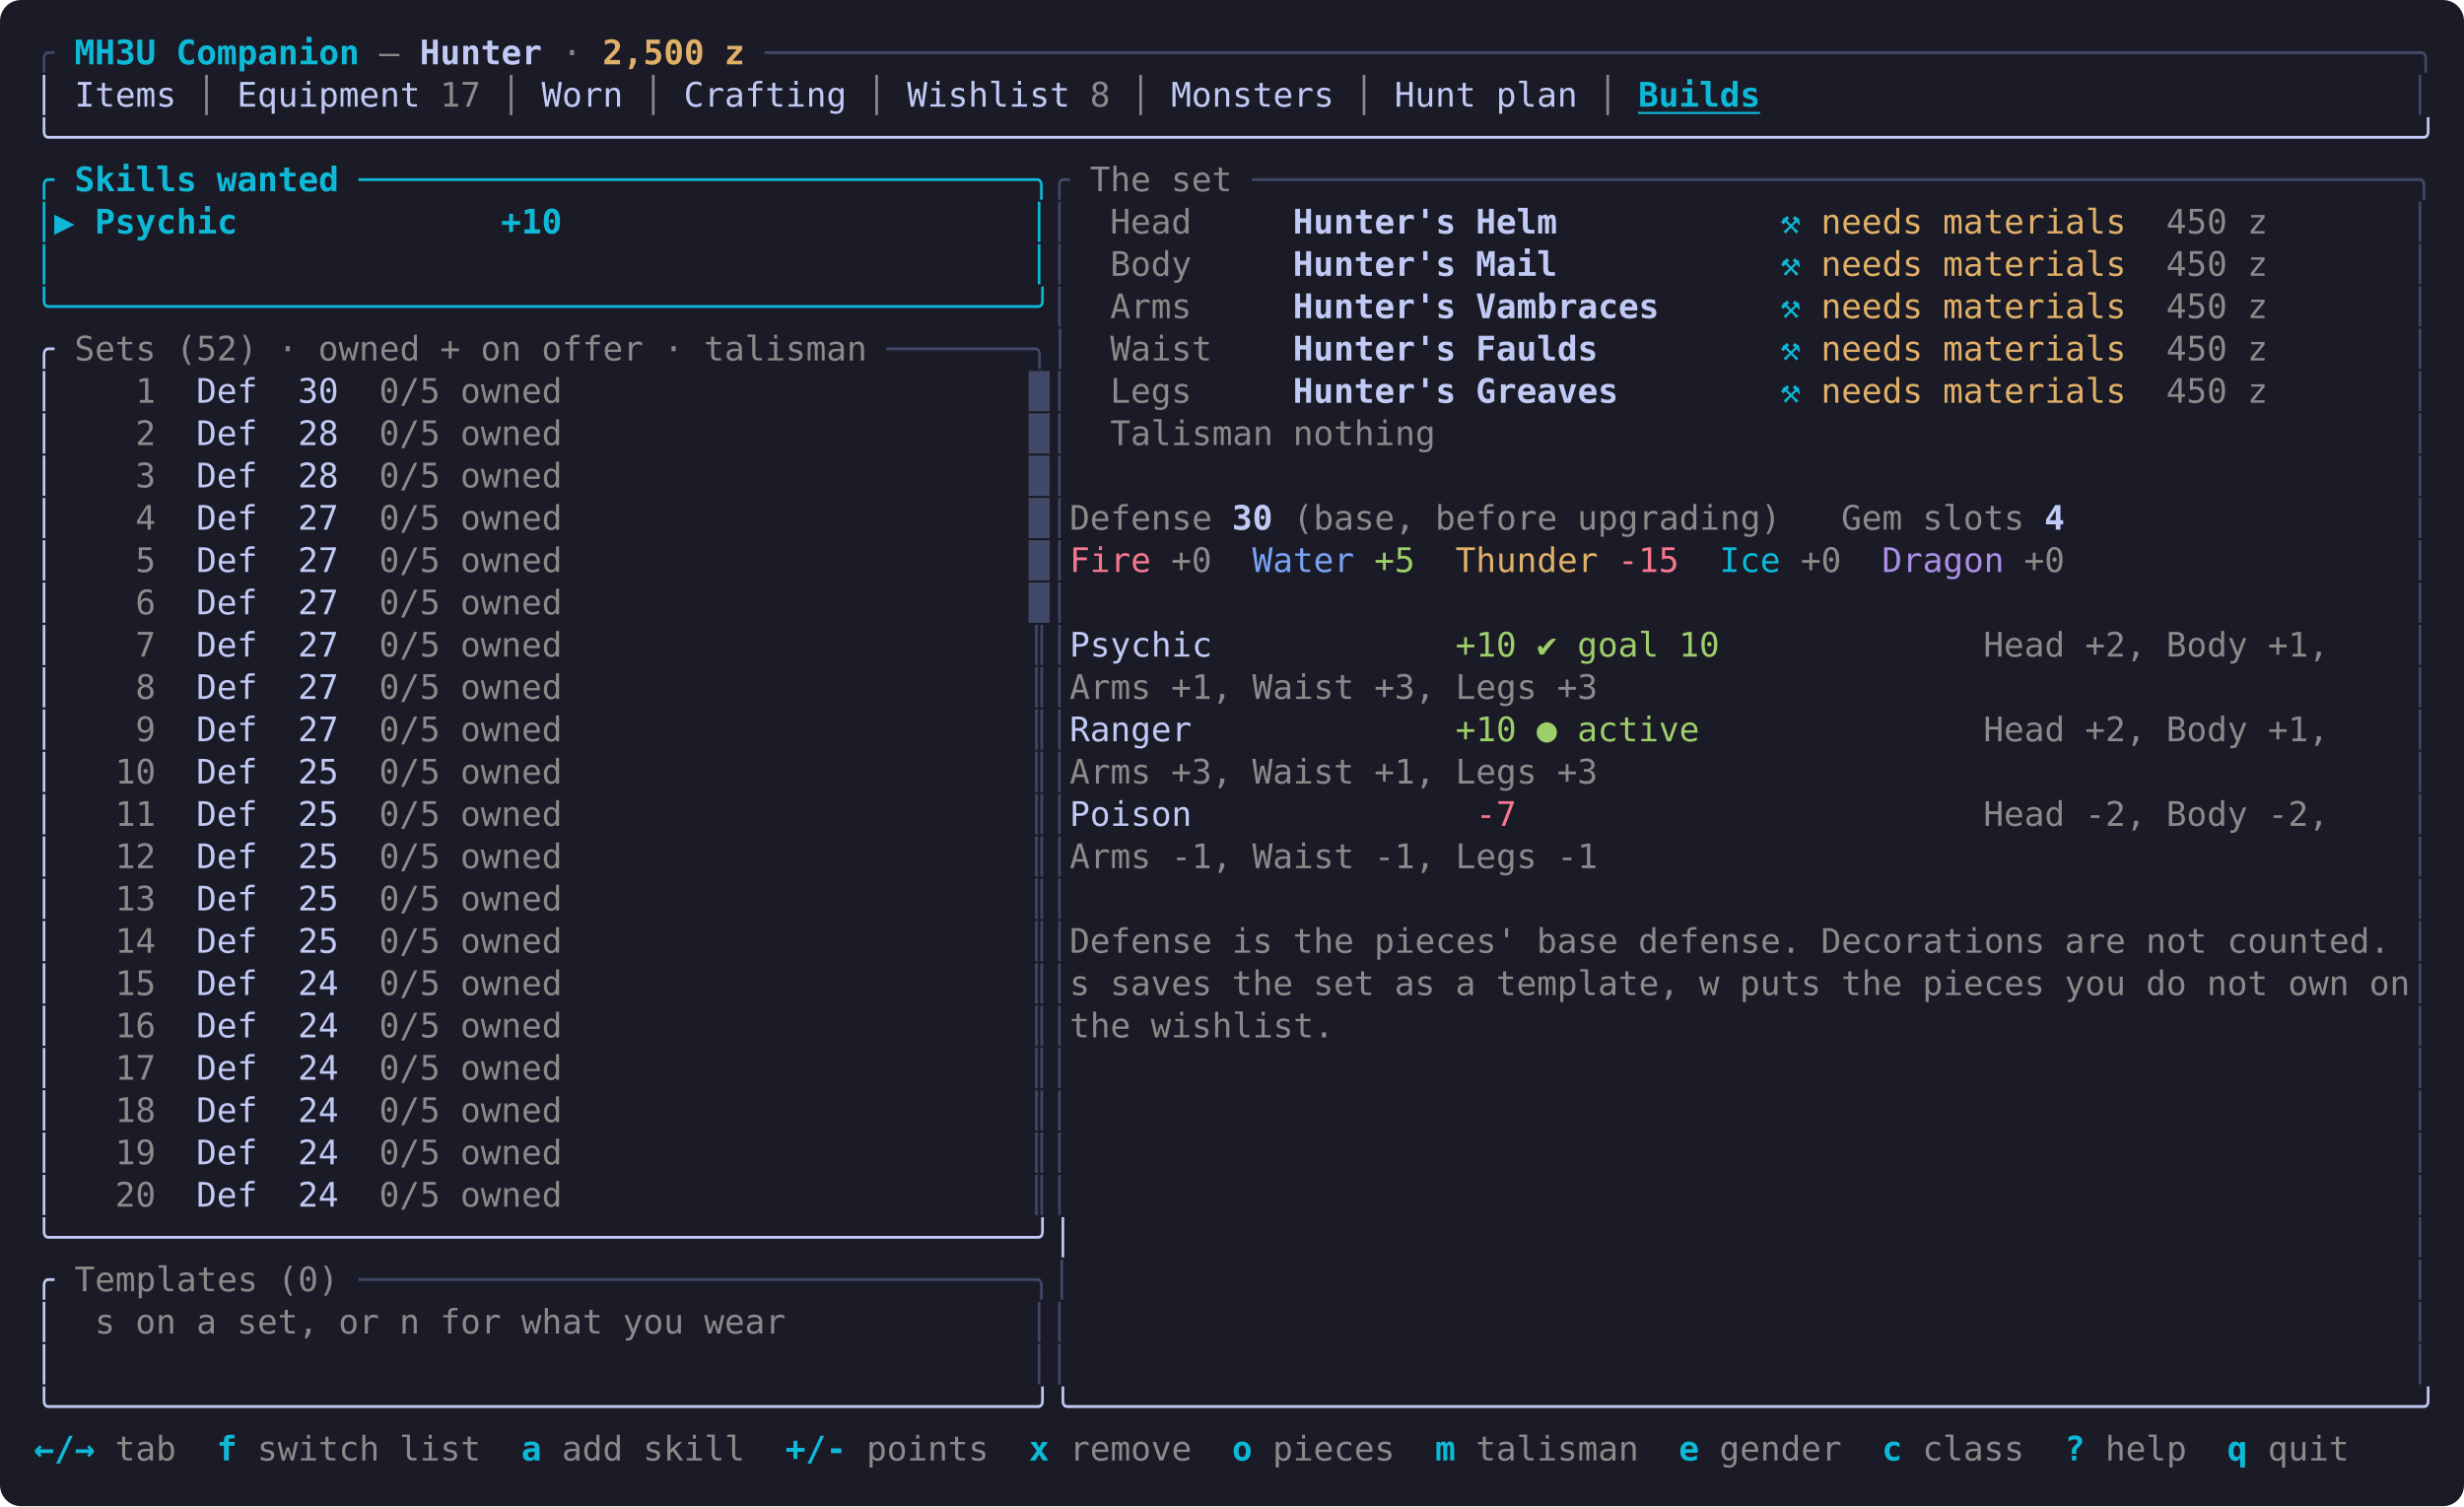
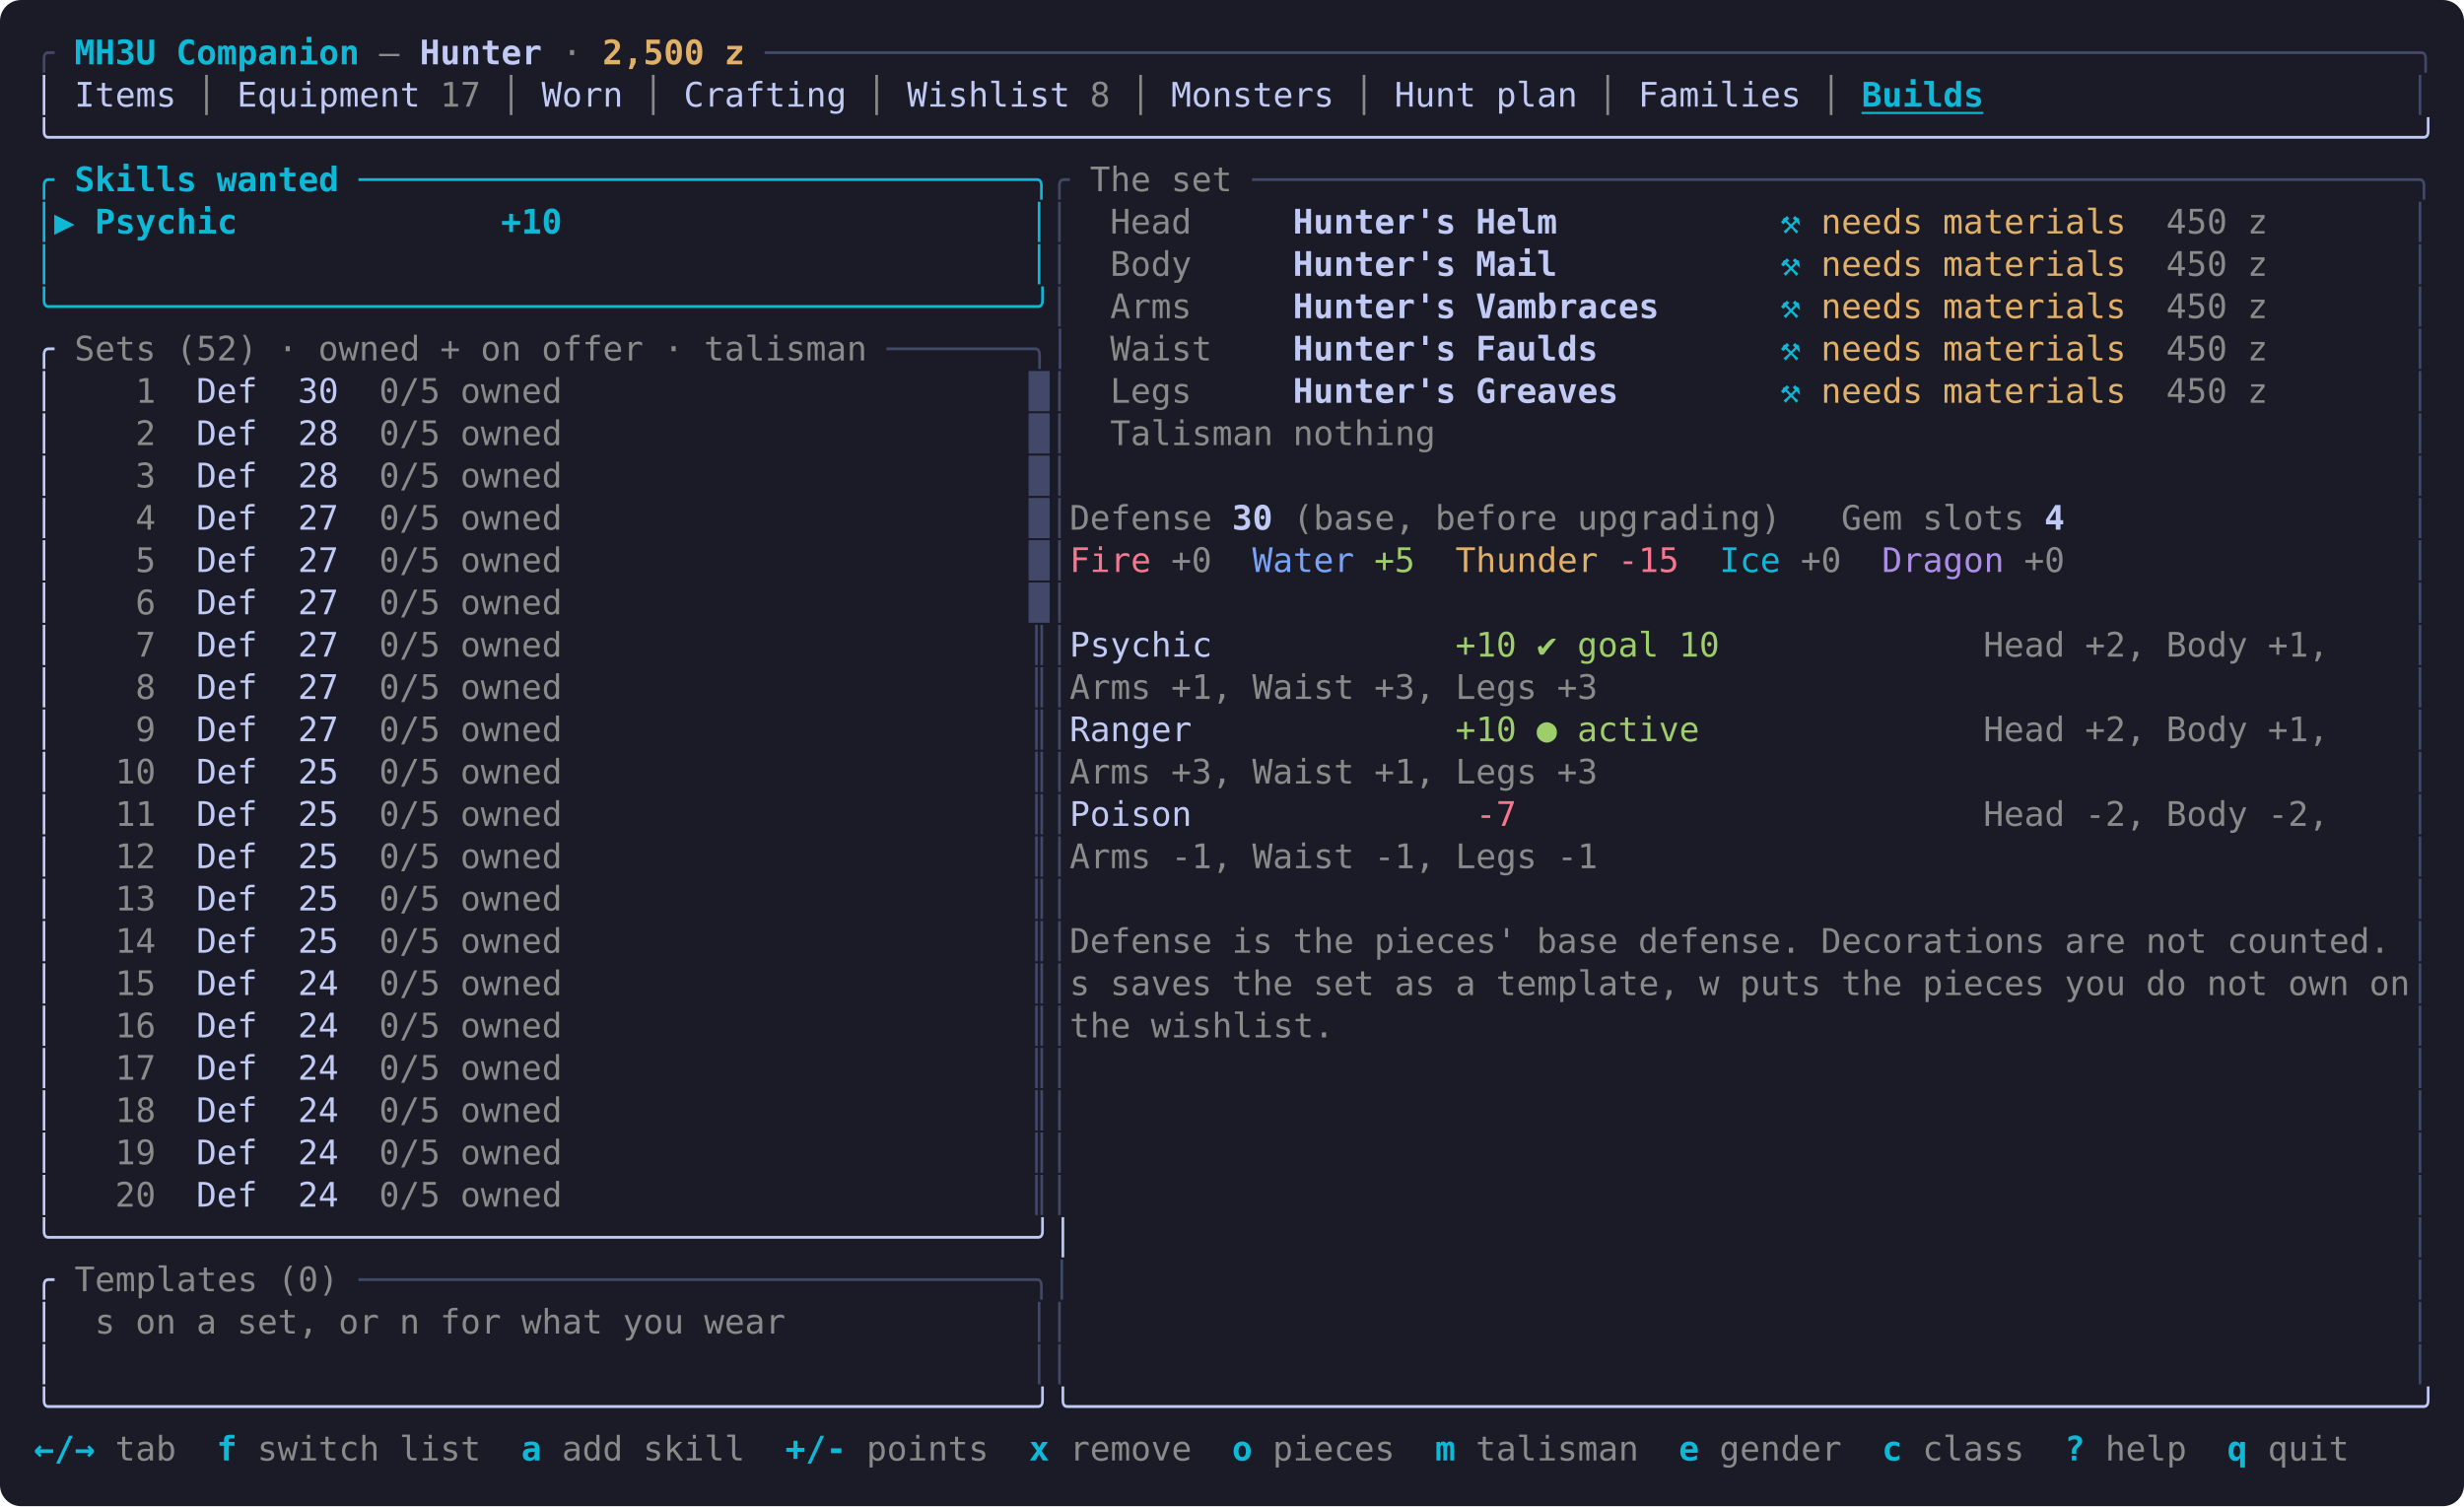
<svg xmlns="http://www.w3.org/2000/svg" width="1164.8" height="712" viewBox="0 0 1164.8 712" role="img">
  <rect width="100%" height="100%" rx="10" fill="#1a1b26" />
  <g font-family="'JetBrains Mono','JetBrainsMono Nerd Font','DejaVu Sans Mono',Menlo,Consolas,monospace" font-size="16">
    <text x="16.0" y="30.4" textLength="9.6" lengthAdjust="spacing" fill="#414868">╭</text>
    <text x="35.2" y="30.4" textLength="38.4" lengthAdjust="spacing" fill="#0db9d7" font-weight="bold">MH3U</text>
    <text x="83.2" y="30.4" textLength="86.4" lengthAdjust="spacing" fill="#0db9d7" font-weight="bold">Companion</text>
    <text x="179.2" y="30.4" textLength="9.6" lengthAdjust="spacing" fill="#8a8a8a">—</text>
    <text x="198.4" y="30.4" textLength="57.6" lengthAdjust="spacing" fill="#c0caf5" font-weight="bold">Hunter</text>
    <text x="265.6" y="30.4" textLength="9.6" lengthAdjust="spacing" fill="#8a8a8a">·</text>
    <text x="284.8" y="30.4" textLength="48.0" lengthAdjust="spacing" fill="#e0af68" font-weight="bold">2,500</text>
    <text x="342.4" y="30.4" textLength="9.6" lengthAdjust="spacing" fill="#e0af68" font-weight="bold">z</text>
    <text x="361.6" y="30.4" textLength="787.2" lengthAdjust="spacing" fill="#414868">─────────────────────────────────────────────────────────────────────────────────╮</text>
    <text x="16.0" y="50.4" textLength="9.6" lengthAdjust="spacing" fill="#c0caf5">│</text>
    <text x="35.2" y="50.4" textLength="48.0" lengthAdjust="spacing" fill="#c0caf5">Items</text>
    <text x="92.8" y="50.4" textLength="9.6" lengthAdjust="spacing" fill="#8a8a8a">│</text>
    <text x="112.0" y="50.4" textLength="86.4" lengthAdjust="spacing" fill="#c0caf5">Equipment</text>
    <text x="208.0" y="50.4" textLength="19.2" lengthAdjust="spacing" fill="#8a8a8a">17</text>
    <text x="236.8" y="50.4" textLength="9.6" lengthAdjust="spacing" fill="#8a8a8a">│</text>
    <text x="256.0" y="50.4" textLength="38.4" lengthAdjust="spacing" fill="#c0caf5">Worn</text>
    <text x="304.0" y="50.4" textLength="9.6" lengthAdjust="spacing" fill="#8a8a8a">│</text>
    <text x="323.2" y="50.4" textLength="76.8" lengthAdjust="spacing" fill="#c0caf5">Crafting</text>
    <text x="409.6" y="50.4" textLength="9.6" lengthAdjust="spacing" fill="#8a8a8a">│</text>
    <text x="428.8" y="50.4" textLength="76.8" lengthAdjust="spacing" fill="#c0caf5">Wishlist</text>
    <text x="515.2" y="50.4" textLength="9.6" lengthAdjust="spacing" fill="#8a8a8a">8</text>
    <text x="534.4" y="50.4" textLength="9.6" lengthAdjust="spacing" fill="#8a8a8a">│</text>
    <text x="553.6" y="50.4" textLength="76.8" lengthAdjust="spacing" fill="#c0caf5">Monsters</text>
    <text x="640.0" y="50.4" textLength="9.6" lengthAdjust="spacing" fill="#8a8a8a">│</text>
    <text x="659.2" y="50.4" textLength="38.4" lengthAdjust="spacing" fill="#c0caf5">Hunt</text>
    <text x="707.2" y="50.4" textLength="38.4" lengthAdjust="spacing" fill="#c0caf5">plan</text>
    <text x="755.2" y="50.4" textLength="9.6" lengthAdjust="spacing" fill="#8a8a8a">│</text>
-     <text x="774.4" y="50.4" textLength="57.6" lengthAdjust="spacing" fill="#0db9d7" font-weight="bold">Builds</text>
-     <line x1="774.4" y1="53.4" x2="832.0" y2="53.4" stroke="#0db9d7" stroke-width="1" />
+     <text x="774.4" y="50.4" textLength="76.8" lengthAdjust="spacing" fill="#c0caf5">Families</text>
+     <text x="860.8" y="50.4" textLength="9.6" lengthAdjust="spacing" fill="#8a8a8a">│</text>
+     <text x="880.0" y="50.4" textLength="57.6" lengthAdjust="spacing" fill="#0db9d7" font-weight="bold">Builds</text>
+     <line x1="880.0" y1="53.4" x2="937.6" y2="53.4" stroke="#0db9d7" stroke-width="1" />
    <text x="1139.2" y="50.4" textLength="9.6" lengthAdjust="spacing" fill="#414868">│</text>
    <text x="16.0" y="70.4" textLength="1132.8" lengthAdjust="spacing" fill="#c0caf5">╰────────────────────────────────────────────────────────────────────────────────────────────────────────────────────╯</text>
    <text x="16.0" y="90.4" textLength="9.6" lengthAdjust="spacing" fill="#0db9d7">╭</text>
    <text x="35.2" y="90.4" textLength="57.6" lengthAdjust="spacing" fill="#0db9d7" font-weight="bold">Skills</text>
    <text x="102.4" y="90.4" textLength="57.6" lengthAdjust="spacing" fill="#0db9d7" font-weight="bold">wanted</text>
    <text x="169.6" y="90.4" textLength="326.4" lengthAdjust="spacing" fill="#0db9d7">─────────────────────────────────╮</text>
    <text x="496.0" y="90.4" textLength="9.6" lengthAdjust="spacing" fill="#414868">╭</text>
    <text x="515.2" y="90.4" textLength="28.8" lengthAdjust="spacing" fill="#8a8a8a">The</text>
    <text x="553.6" y="90.4" textLength="28.8" lengthAdjust="spacing" fill="#8a8a8a">set</text>
    <text x="592.0" y="90.4" textLength="556.8" lengthAdjust="spacing" fill="#414868">─────────────────────────────────────────────────────────╮</text>
    <text x="16.0" y="110.4" textLength="9.6" lengthAdjust="spacing" fill="#0db9d7">│</text>
    <text x="25.6" y="110.4" textLength="9.6" lengthAdjust="spacing" fill="#0db9d7" font-weight="bold">▶︎</text>
    <text x="44.8" y="110.4" textLength="67.2" lengthAdjust="spacing" fill="#0db9d7" font-weight="bold">Psychic</text>
    <text x="236.8" y="110.4" textLength="28.8" lengthAdjust="spacing" fill="#0db9d7" font-weight="bold">+10</text>
    <text x="486.4" y="110.4" textLength="9.6" lengthAdjust="spacing" fill="#0db9d7">│</text>
    <text x="496.0" y="110.4" textLength="9.6" lengthAdjust="spacing" fill="#414868">│</text>
    <text x="524.8" y="110.4" textLength="38.4" lengthAdjust="spacing" fill="#8a8a8a">Head</text>
    <text x="611.2" y="110.4" textLength="76.8" lengthAdjust="spacing" fill="#c0caf5" font-weight="bold">Hunter's</text>
    <text x="697.6" y="110.4" textLength="38.4" lengthAdjust="spacing" fill="#c0caf5" font-weight="bold">Helm</text>
    <text x="841.6" y="110.4" textLength="9.6" lengthAdjust="spacing" fill="#0db9d7">⚒︎</text>
    <text x="860.8" y="110.4" textLength="48.0" lengthAdjust="spacing" fill="#e0af68">needs</text>
    <text x="918.4" y="110.4" textLength="86.4" lengthAdjust="spacing" fill="#e0af68">materials</text>
    <text x="1024.0" y="110.4" textLength="28.8" lengthAdjust="spacing" fill="#8a8a8a">450</text>
    <text x="1062.4" y="110.4" textLength="9.6" lengthAdjust="spacing" fill="#8a8a8a">z</text>
    <text x="1139.2" y="110.4" textLength="9.6" lengthAdjust="spacing" fill="#414868">│</text>
    <text x="16.0" y="130.4" textLength="9.6" lengthAdjust="spacing" fill="#0db9d7">│</text>
    <text x="486.4" y="130.4" textLength="9.6" lengthAdjust="spacing" fill="#0db9d7">│</text>
    <text x="496.0" y="130.4" textLength="9.6" lengthAdjust="spacing" fill="#414868">│</text>
    <text x="524.8" y="130.4" textLength="38.4" lengthAdjust="spacing" fill="#8a8a8a">Body</text>
    <text x="611.2" y="130.4" textLength="76.8" lengthAdjust="spacing" fill="#c0caf5" font-weight="bold">Hunter's</text>
    <text x="697.6" y="130.4" textLength="38.4" lengthAdjust="spacing" fill="#c0caf5" font-weight="bold">Mail</text>
    <text x="841.6" y="130.4" textLength="9.6" lengthAdjust="spacing" fill="#0db9d7">⚒︎</text>
    <text x="860.8" y="130.4" textLength="48.0" lengthAdjust="spacing" fill="#e0af68">needs</text>
    <text x="918.4" y="130.4" textLength="86.4" lengthAdjust="spacing" fill="#e0af68">materials</text>
    <text x="1024.0" y="130.4" textLength="28.8" lengthAdjust="spacing" fill="#8a8a8a">450</text>
    <text x="1062.4" y="130.4" textLength="9.6" lengthAdjust="spacing" fill="#8a8a8a">z</text>
    <text x="1139.2" y="130.4" textLength="9.6" lengthAdjust="spacing" fill="#414868">│</text>
    <text x="16.0" y="150.4" textLength="480.0" lengthAdjust="spacing" fill="#0db9d7">╰────────────────────────────────────────────────╯</text>
    <text x="496.0" y="150.4" textLength="9.6" lengthAdjust="spacing" fill="#414868">│</text>
    <text x="524.8" y="150.4" textLength="38.4" lengthAdjust="spacing" fill="#8a8a8a">Arms</text>
    <text x="611.2" y="150.4" textLength="76.8" lengthAdjust="spacing" fill="#c0caf5" font-weight="bold">Hunter's</text>
    <text x="697.6" y="150.4" textLength="86.4" lengthAdjust="spacing" fill="#c0caf5" font-weight="bold">Vambraces</text>
    <text x="841.6" y="150.4" textLength="9.6" lengthAdjust="spacing" fill="#0db9d7">⚒︎</text>
    <text x="860.8" y="150.4" textLength="48.0" lengthAdjust="spacing" fill="#e0af68">needs</text>
    <text x="918.4" y="150.4" textLength="86.4" lengthAdjust="spacing" fill="#e0af68">materials</text>
    <text x="1024.0" y="150.4" textLength="28.8" lengthAdjust="spacing" fill="#8a8a8a">450</text>
    <text x="1062.4" y="150.4" textLength="9.6" lengthAdjust="spacing" fill="#8a8a8a">z</text>
    <text x="1139.2" y="150.4" textLength="9.6" lengthAdjust="spacing" fill="#414868">│</text>
    <text x="16.0" y="170.4" textLength="9.6" lengthAdjust="spacing" fill="#c0caf5">╭</text>
    <text x="35.2" y="170.4" textLength="38.4" lengthAdjust="spacing" fill="#8a8a8a">Sets</text>
    <text x="83.2" y="170.4" textLength="38.4" lengthAdjust="spacing" fill="#8a8a8a">(52)</text>
    <text x="131.2" y="170.4" textLength="9.6" lengthAdjust="spacing" fill="#8a8a8a">·</text>
    <text x="150.4" y="170.4" textLength="48.0" lengthAdjust="spacing" fill="#8a8a8a">owned</text>
    <text x="208.0" y="170.4" textLength="9.6" lengthAdjust="spacing" fill="#8a8a8a">+</text>
    <text x="227.2" y="170.4" textLength="19.2" lengthAdjust="spacing" fill="#8a8a8a">on</text>
    <text x="256.0" y="170.4" textLength="48.0" lengthAdjust="spacing" fill="#8a8a8a">offer</text>
    <text x="313.6" y="170.4" textLength="9.6" lengthAdjust="spacing" fill="#8a8a8a">·</text>
    <text x="332.8" y="170.4" textLength="76.8" lengthAdjust="spacing" fill="#8a8a8a">talisman</text>
    <text x="419.2" y="170.4" textLength="86.4" lengthAdjust="spacing" fill="#414868">───────╮│</text>
    <text x="524.8" y="170.4" textLength="48.0" lengthAdjust="spacing" fill="#8a8a8a">Waist</text>
    <text x="611.2" y="170.4" textLength="76.8" lengthAdjust="spacing" fill="#c0caf5" font-weight="bold">Hunter's</text>
    <text x="697.6" y="170.4" textLength="57.6" lengthAdjust="spacing" fill="#c0caf5" font-weight="bold">Faulds</text>
    <text x="841.6" y="170.4" textLength="9.6" lengthAdjust="spacing" fill="#0db9d7">⚒︎</text>
    <text x="860.8" y="170.4" textLength="48.0" lengthAdjust="spacing" fill="#e0af68">needs</text>
    <text x="918.4" y="170.4" textLength="86.4" lengthAdjust="spacing" fill="#e0af68">materials</text>
    <text x="1024.0" y="170.4" textLength="28.8" lengthAdjust="spacing" fill="#8a8a8a">450</text>
    <text x="1062.4" y="170.4" textLength="9.6" lengthAdjust="spacing" fill="#8a8a8a">z</text>
    <text x="1139.2" y="170.4" textLength="9.6" lengthAdjust="spacing" fill="#414868">│</text>
    <text x="16.0" y="190.4" textLength="9.6" lengthAdjust="spacing" fill="#c0caf5">│</text>
    <text x="64.0" y="190.4" textLength="9.6" lengthAdjust="spacing" fill="#8a8a8a">1</text>
    <text x="92.8" y="190.4" textLength="28.8" lengthAdjust="spacing" fill="#c0caf5">Def</text>
    <text x="140.8" y="190.4" textLength="19.2" lengthAdjust="spacing" fill="#c0caf5">30</text>
    <text x="179.2" y="190.4" textLength="28.8" lengthAdjust="spacing" fill="#8a8a8a">0/5</text>
    <text x="217.6" y="190.4" textLength="48.0" lengthAdjust="spacing" fill="#8a8a8a">owned</text>
    <text x="486.4" y="190.4" textLength="19.2" lengthAdjust="spacing" fill="#414868">█│</text>
    <text x="524.8" y="190.4" textLength="38.4" lengthAdjust="spacing" fill="#8a8a8a">Legs</text>
    <text x="611.2" y="190.4" textLength="76.8" lengthAdjust="spacing" fill="#c0caf5" font-weight="bold">Hunter's</text>
    <text x="697.6" y="190.4" textLength="67.2" lengthAdjust="spacing" fill="#c0caf5" font-weight="bold">Greaves</text>
    <text x="841.6" y="190.4" textLength="9.6" lengthAdjust="spacing" fill="#0db9d7">⚒︎</text>
    <text x="860.8" y="190.4" textLength="48.0" lengthAdjust="spacing" fill="#e0af68">needs</text>
    <text x="918.4" y="190.4" textLength="86.4" lengthAdjust="spacing" fill="#e0af68">materials</text>
    <text x="1024.0" y="190.4" textLength="28.8" lengthAdjust="spacing" fill="#8a8a8a">450</text>
    <text x="1062.4" y="190.4" textLength="9.6" lengthAdjust="spacing" fill="#8a8a8a">z</text>
    <text x="1139.2" y="190.4" textLength="9.6" lengthAdjust="spacing" fill="#414868">│</text>
    <text x="16.0" y="210.4" textLength="9.6" lengthAdjust="spacing" fill="#c0caf5">│</text>
    <text x="64.0" y="210.4" textLength="9.6" lengthAdjust="spacing" fill="#8a8a8a">2</text>
    <text x="92.8" y="210.4" textLength="28.8" lengthAdjust="spacing" fill="#c0caf5">Def</text>
    <text x="140.8" y="210.4" textLength="19.2" lengthAdjust="spacing" fill="#c0caf5">28</text>
    <text x="179.2" y="210.4" textLength="28.8" lengthAdjust="spacing" fill="#8a8a8a">0/5</text>
    <text x="217.6" y="210.4" textLength="48.0" lengthAdjust="spacing" fill="#8a8a8a">owned</text>
    <text x="486.4" y="210.4" textLength="19.2" lengthAdjust="spacing" fill="#414868">█│</text>
    <text x="524.8" y="210.4" textLength="76.8" lengthAdjust="spacing" fill="#8a8a8a">Talisman</text>
    <text x="611.2" y="210.4" textLength="67.2" lengthAdjust="spacing" fill="#8a8a8a">nothing</text>
    <text x="1139.2" y="210.4" textLength="9.6" lengthAdjust="spacing" fill="#414868">│</text>
    <text x="16.0" y="230.4" textLength="9.6" lengthAdjust="spacing" fill="#c0caf5">│</text>
    <text x="64.0" y="230.4" textLength="9.6" lengthAdjust="spacing" fill="#8a8a8a">3</text>
    <text x="92.8" y="230.4" textLength="28.8" lengthAdjust="spacing" fill="#c0caf5">Def</text>
    <text x="140.8" y="230.4" textLength="19.2" lengthAdjust="spacing" fill="#c0caf5">28</text>
    <text x="179.2" y="230.4" textLength="28.8" lengthAdjust="spacing" fill="#8a8a8a">0/5</text>
    <text x="217.6" y="230.4" textLength="48.0" lengthAdjust="spacing" fill="#8a8a8a">owned</text>
    <text x="486.4" y="230.4" textLength="19.2" lengthAdjust="spacing" fill="#414868">█│</text>
    <text x="1139.2" y="230.4" textLength="9.6" lengthAdjust="spacing" fill="#414868">│</text>
    <text x="16.0" y="250.4" textLength="9.6" lengthAdjust="spacing" fill="#c0caf5">│</text>
    <text x="64.0" y="250.4" textLength="9.6" lengthAdjust="spacing" fill="#8a8a8a">4</text>
    <text x="92.8" y="250.4" textLength="28.8" lengthAdjust="spacing" fill="#c0caf5">Def</text>
    <text x="140.8" y="250.4" textLength="19.2" lengthAdjust="spacing" fill="#c0caf5">27</text>
    <text x="179.2" y="250.4" textLength="28.8" lengthAdjust="spacing" fill="#8a8a8a">0/5</text>
    <text x="217.6" y="250.4" textLength="48.0" lengthAdjust="spacing" fill="#8a8a8a">owned</text>
    <text x="486.4" y="250.4" textLength="19.2" lengthAdjust="spacing" fill="#414868">█│</text>
    <text x="505.6" y="250.4" textLength="67.2" lengthAdjust="spacing" fill="#8a8a8a">Defense</text>
    <text x="582.4" y="250.4" textLength="19.2" lengthAdjust="spacing" fill="#c0caf5" font-weight="bold">30</text>
    <text x="611.2" y="250.4" textLength="57.6" lengthAdjust="spacing" fill="#8a8a8a">(base,</text>
    <text x="678.4" y="250.4" textLength="57.6" lengthAdjust="spacing" fill="#8a8a8a">before</text>
    <text x="745.6" y="250.4" textLength="96.0" lengthAdjust="spacing" fill="#8a8a8a">upgrading)</text>
    <text x="870.4" y="250.4" textLength="28.8" lengthAdjust="spacing" fill="#8a8a8a">Gem</text>
    <text x="908.8" y="250.4" textLength="48.0" lengthAdjust="spacing" fill="#8a8a8a">slots</text>
    <text x="966.4" y="250.4" textLength="9.6" lengthAdjust="spacing" fill="#c0caf5" font-weight="bold">4</text>
    <text x="1139.2" y="250.4" textLength="9.6" lengthAdjust="spacing" fill="#414868">│</text>
    <text x="16.0" y="270.4" textLength="9.6" lengthAdjust="spacing" fill="#c0caf5">│</text>
    <text x="64.0" y="270.4" textLength="9.6" lengthAdjust="spacing" fill="#8a8a8a">5</text>
    <text x="92.8" y="270.4" textLength="28.8" lengthAdjust="spacing" fill="#c0caf5">Def</text>
    <text x="140.8" y="270.4" textLength="19.2" lengthAdjust="spacing" fill="#c0caf5">27</text>
    <text x="179.2" y="270.4" textLength="28.8" lengthAdjust="spacing" fill="#8a8a8a">0/5</text>
    <text x="217.6" y="270.4" textLength="48.0" lengthAdjust="spacing" fill="#8a8a8a">owned</text>
    <text x="486.4" y="270.4" textLength="19.2" lengthAdjust="spacing" fill="#414868">█│</text>
    <text x="505.6" y="270.4" textLength="38.4" lengthAdjust="spacing" fill="#f7768e">Fire</text>
    <text x="553.6" y="270.4" textLength="19.2" lengthAdjust="spacing" fill="#8a8a8a">+0</text>
    <text x="592.0" y="270.4" textLength="48.0" lengthAdjust="spacing" fill="#7aa2f7">Water</text>
    <text x="649.6" y="270.4" textLength="19.2" lengthAdjust="spacing" fill="#9ece6a">+5</text>
    <text x="688.0" y="270.4" textLength="67.2" lengthAdjust="spacing" fill="#e0af68">Thunder</text>
    <text x="764.8" y="270.4" textLength="28.8" lengthAdjust="spacing" fill="#f7768e">-15</text>
    <text x="812.8" y="270.4" textLength="28.8" lengthAdjust="spacing" fill="#0db9d7">Ice</text>
    <text x="851.2" y="270.4" textLength="19.2" lengthAdjust="spacing" fill="#8a8a8a">+0</text>
    <text x="889.6" y="270.4" textLength="57.6" lengthAdjust="spacing" fill="#ad8ee6">Dragon</text>
    <text x="956.8" y="270.4" textLength="19.2" lengthAdjust="spacing" fill="#8a8a8a">+0</text>
    <text x="1139.2" y="270.4" textLength="9.6" lengthAdjust="spacing" fill="#414868">│</text>
    <text x="16.0" y="290.4" textLength="9.6" lengthAdjust="spacing" fill="#c0caf5">│</text>
    <text x="64.0" y="290.4" textLength="9.6" lengthAdjust="spacing" fill="#8a8a8a">6</text>
    <text x="92.8" y="290.4" textLength="28.8" lengthAdjust="spacing" fill="#c0caf5">Def</text>
    <text x="140.8" y="290.4" textLength="19.2" lengthAdjust="spacing" fill="#c0caf5">27</text>
    <text x="179.2" y="290.4" textLength="28.8" lengthAdjust="spacing" fill="#8a8a8a">0/5</text>
    <text x="217.6" y="290.4" textLength="48.0" lengthAdjust="spacing" fill="#8a8a8a">owned</text>
    <text x="486.4" y="290.4" textLength="19.2" lengthAdjust="spacing" fill="#414868">█│</text>
    <text x="1139.2" y="290.4" textLength="9.6" lengthAdjust="spacing" fill="#414868">│</text>
    <text x="16.0" y="310.4" textLength="9.6" lengthAdjust="spacing" fill="#c0caf5">│</text>
    <text x="64.0" y="310.4" textLength="9.6" lengthAdjust="spacing" fill="#8a8a8a">7</text>
    <text x="92.8" y="310.4" textLength="28.8" lengthAdjust="spacing" fill="#c0caf5">Def</text>
    <text x="140.8" y="310.4" textLength="19.2" lengthAdjust="spacing" fill="#c0caf5">27</text>
    <text x="179.2" y="310.4" textLength="28.8" lengthAdjust="spacing" fill="#8a8a8a">0/5</text>
    <text x="217.6" y="310.4" textLength="48.0" lengthAdjust="spacing" fill="#8a8a8a">owned</text>
    <text x="486.4" y="310.4" textLength="19.2" lengthAdjust="spacing" fill="#414868">║│</text>
    <text x="505.6" y="310.4" textLength="67.2" lengthAdjust="spacing" fill="#c0caf5">Psychic</text>
    <text x="688.0" y="310.4" textLength="28.8" lengthAdjust="spacing" fill="#9ece6a">+10</text>
    <text x="726.4" y="310.4" textLength="9.6" lengthAdjust="spacing" fill="#9ece6a">✔︎</text>
    <text x="745.6" y="310.4" textLength="38.4" lengthAdjust="spacing" fill="#9ece6a">goal</text>
    <text x="793.6" y="310.4" textLength="19.2" lengthAdjust="spacing" fill="#9ece6a">10</text>
    <text x="937.6" y="310.4" textLength="38.4" lengthAdjust="spacing" fill="#8a8a8a">Head</text>
    <text x="985.6" y="310.4" textLength="28.8" lengthAdjust="spacing" fill="#8a8a8a">+2,</text>
    <text x="1024.0" y="310.4" textLength="38.4" lengthAdjust="spacing" fill="#8a8a8a">Body</text>
    <text x="1072.0" y="310.4" textLength="28.8" lengthAdjust="spacing" fill="#8a8a8a">+1,</text>
    <text x="1139.2" y="310.4" textLength="9.6" lengthAdjust="spacing" fill="#414868">│</text>
    <text x="16.0" y="330.4" textLength="9.6" lengthAdjust="spacing" fill="#c0caf5">│</text>
    <text x="64.0" y="330.4" textLength="9.6" lengthAdjust="spacing" fill="#8a8a8a">8</text>
    <text x="92.8" y="330.4" textLength="28.8" lengthAdjust="spacing" fill="#c0caf5">Def</text>
    <text x="140.8" y="330.4" textLength="19.2" lengthAdjust="spacing" fill="#c0caf5">27</text>
    <text x="179.2" y="330.4" textLength="28.8" lengthAdjust="spacing" fill="#8a8a8a">0/5</text>
    <text x="217.6" y="330.4" textLength="48.0" lengthAdjust="spacing" fill="#8a8a8a">owned</text>
    <text x="486.4" y="330.4" textLength="19.2" lengthAdjust="spacing" fill="#414868">║│</text>
    <text x="505.6" y="330.4" textLength="38.4" lengthAdjust="spacing" fill="#8a8a8a">Arms</text>
    <text x="553.6" y="330.4" textLength="28.8" lengthAdjust="spacing" fill="#8a8a8a">+1,</text>
    <text x="592.0" y="330.4" textLength="48.0" lengthAdjust="spacing" fill="#8a8a8a">Waist</text>
    <text x="649.6" y="330.4" textLength="28.8" lengthAdjust="spacing" fill="#8a8a8a">+3,</text>
    <text x="688.0" y="330.4" textLength="38.4" lengthAdjust="spacing" fill="#8a8a8a">Legs</text>
    <text x="736.0" y="330.4" textLength="19.2" lengthAdjust="spacing" fill="#8a8a8a">+3</text>
    <text x="1139.2" y="330.4" textLength="9.6" lengthAdjust="spacing" fill="#414868">│</text>
    <text x="16.0" y="350.4" textLength="9.6" lengthAdjust="spacing" fill="#c0caf5">│</text>
    <text x="64.0" y="350.4" textLength="9.6" lengthAdjust="spacing" fill="#8a8a8a">9</text>
    <text x="92.8" y="350.4" textLength="28.8" lengthAdjust="spacing" fill="#c0caf5">Def</text>
    <text x="140.8" y="350.4" textLength="19.2" lengthAdjust="spacing" fill="#c0caf5">27</text>
    <text x="179.2" y="350.4" textLength="28.8" lengthAdjust="spacing" fill="#8a8a8a">0/5</text>
    <text x="217.6" y="350.4" textLength="48.0" lengthAdjust="spacing" fill="#8a8a8a">owned</text>
    <text x="486.4" y="350.4" textLength="19.2" lengthAdjust="spacing" fill="#414868">║│</text>
    <text x="505.6" y="350.4" textLength="57.6" lengthAdjust="spacing" fill="#c0caf5">Ranger</text>
    <text x="688.0" y="350.4" textLength="28.8" lengthAdjust="spacing" fill="#9ece6a">+10</text>
    <text x="726.4" y="350.4" textLength="9.6" lengthAdjust="spacing" fill="#9ece6a">●</text>
    <text x="745.6" y="350.4" textLength="57.6" lengthAdjust="spacing" fill="#9ece6a">active</text>
    <text x="937.6" y="350.4" textLength="38.4" lengthAdjust="spacing" fill="#8a8a8a">Head</text>
    <text x="985.6" y="350.4" textLength="28.8" lengthAdjust="spacing" fill="#8a8a8a">+2,</text>
    <text x="1024.0" y="350.4" textLength="38.4" lengthAdjust="spacing" fill="#8a8a8a">Body</text>
    <text x="1072.0" y="350.4" textLength="28.8" lengthAdjust="spacing" fill="#8a8a8a">+1,</text>
    <text x="1139.2" y="350.4" textLength="9.6" lengthAdjust="spacing" fill="#414868">│</text>
    <text x="16.0" y="370.4" textLength="9.6" lengthAdjust="spacing" fill="#c0caf5">│</text>
    <text x="54.4" y="370.4" textLength="19.2" lengthAdjust="spacing" fill="#8a8a8a">10</text>
    <text x="92.8" y="370.4" textLength="28.8" lengthAdjust="spacing" fill="#c0caf5">Def</text>
    <text x="140.8" y="370.4" textLength="19.2" lengthAdjust="spacing" fill="#c0caf5">25</text>
    <text x="179.2" y="370.4" textLength="28.8" lengthAdjust="spacing" fill="#8a8a8a">0/5</text>
    <text x="217.6" y="370.4" textLength="48.0" lengthAdjust="spacing" fill="#8a8a8a">owned</text>
    <text x="486.4" y="370.4" textLength="19.2" lengthAdjust="spacing" fill="#414868">║│</text>
    <text x="505.6" y="370.4" textLength="38.4" lengthAdjust="spacing" fill="#8a8a8a">Arms</text>
    <text x="553.6" y="370.4" textLength="28.8" lengthAdjust="spacing" fill="#8a8a8a">+3,</text>
    <text x="592.0" y="370.4" textLength="48.0" lengthAdjust="spacing" fill="#8a8a8a">Waist</text>
    <text x="649.6" y="370.4" textLength="28.8" lengthAdjust="spacing" fill="#8a8a8a">+1,</text>
    <text x="688.0" y="370.4" textLength="38.4" lengthAdjust="spacing" fill="#8a8a8a">Legs</text>
    <text x="736.0" y="370.4" textLength="19.2" lengthAdjust="spacing" fill="#8a8a8a">+3</text>
    <text x="1139.2" y="370.4" textLength="9.6" lengthAdjust="spacing" fill="#414868">│</text>
    <text x="16.0" y="390.4" textLength="9.6" lengthAdjust="spacing" fill="#c0caf5">│</text>
    <text x="54.4" y="390.4" textLength="19.2" lengthAdjust="spacing" fill="#8a8a8a">11</text>
    <text x="92.8" y="390.4" textLength="28.8" lengthAdjust="spacing" fill="#c0caf5">Def</text>
    <text x="140.8" y="390.4" textLength="19.2" lengthAdjust="spacing" fill="#c0caf5">25</text>
    <text x="179.2" y="390.4" textLength="28.8" lengthAdjust="spacing" fill="#8a8a8a">0/5</text>
    <text x="217.6" y="390.4" textLength="48.0" lengthAdjust="spacing" fill="#8a8a8a">owned</text>
    <text x="486.4" y="390.4" textLength="19.2" lengthAdjust="spacing" fill="#414868">║│</text>
    <text x="505.6" y="390.4" textLength="57.6" lengthAdjust="spacing" fill="#c0caf5">Poison</text>
    <text x="697.6" y="390.4" textLength="19.2" lengthAdjust="spacing" fill="#f7768e">-7</text>
    <text x="937.6" y="390.4" textLength="38.4" lengthAdjust="spacing" fill="#8a8a8a">Head</text>
    <text x="985.6" y="390.4" textLength="28.8" lengthAdjust="spacing" fill="#8a8a8a">-2,</text>
    <text x="1024.0" y="390.4" textLength="38.4" lengthAdjust="spacing" fill="#8a8a8a">Body</text>
    <text x="1072.0" y="390.4" textLength="28.8" lengthAdjust="spacing" fill="#8a8a8a">-2,</text>
    <text x="1139.2" y="390.4" textLength="9.6" lengthAdjust="spacing" fill="#414868">│</text>
    <text x="16.0" y="410.4" textLength="9.6" lengthAdjust="spacing" fill="#c0caf5">│</text>
    <text x="54.4" y="410.4" textLength="19.2" lengthAdjust="spacing" fill="#8a8a8a">12</text>
    <text x="92.8" y="410.4" textLength="28.8" lengthAdjust="spacing" fill="#c0caf5">Def</text>
    <text x="140.8" y="410.4" textLength="19.2" lengthAdjust="spacing" fill="#c0caf5">25</text>
    <text x="179.2" y="410.4" textLength="28.8" lengthAdjust="spacing" fill="#8a8a8a">0/5</text>
    <text x="217.6" y="410.4" textLength="48.0" lengthAdjust="spacing" fill="#8a8a8a">owned</text>
    <text x="486.4" y="410.4" textLength="19.2" lengthAdjust="spacing" fill="#414868">║│</text>
    <text x="505.6" y="410.4" textLength="38.4" lengthAdjust="spacing" fill="#8a8a8a">Arms</text>
    <text x="553.6" y="410.4" textLength="28.8" lengthAdjust="spacing" fill="#8a8a8a">-1,</text>
    <text x="592.0" y="410.4" textLength="48.0" lengthAdjust="spacing" fill="#8a8a8a">Waist</text>
    <text x="649.6" y="410.4" textLength="28.8" lengthAdjust="spacing" fill="#8a8a8a">-1,</text>
    <text x="688.0" y="410.4" textLength="38.4" lengthAdjust="spacing" fill="#8a8a8a">Legs</text>
    <text x="736.0" y="410.4" textLength="19.2" lengthAdjust="spacing" fill="#8a8a8a">-1</text>
    <text x="1139.2" y="410.4" textLength="9.6" lengthAdjust="spacing" fill="#414868">│</text>
    <text x="16.0" y="430.4" textLength="9.6" lengthAdjust="spacing" fill="#c0caf5">│</text>
    <text x="54.4" y="430.4" textLength="19.2" lengthAdjust="spacing" fill="#8a8a8a">13</text>
    <text x="92.8" y="430.4" textLength="28.8" lengthAdjust="spacing" fill="#c0caf5">Def</text>
    <text x="140.8" y="430.4" textLength="19.2" lengthAdjust="spacing" fill="#c0caf5">25</text>
    <text x="179.2" y="430.4" textLength="28.8" lengthAdjust="spacing" fill="#8a8a8a">0/5</text>
    <text x="217.6" y="430.4" textLength="48.0" lengthAdjust="spacing" fill="#8a8a8a">owned</text>
    <text x="486.4" y="430.4" textLength="19.2" lengthAdjust="spacing" fill="#414868">║│</text>
    <text x="1139.2" y="430.4" textLength="9.6" lengthAdjust="spacing" fill="#414868">│</text>
    <text x="16.0" y="450.4" textLength="9.6" lengthAdjust="spacing" fill="#c0caf5">│</text>
    <text x="54.4" y="450.4" textLength="19.2" lengthAdjust="spacing" fill="#8a8a8a">14</text>
    <text x="92.8" y="450.4" textLength="28.8" lengthAdjust="spacing" fill="#c0caf5">Def</text>
    <text x="140.8" y="450.4" textLength="19.2" lengthAdjust="spacing" fill="#c0caf5">25</text>
    <text x="179.2" y="450.4" textLength="28.8" lengthAdjust="spacing" fill="#8a8a8a">0/5</text>
    <text x="217.6" y="450.4" textLength="48.0" lengthAdjust="spacing" fill="#8a8a8a">owned</text>
    <text x="486.4" y="450.4" textLength="19.2" lengthAdjust="spacing" fill="#414868">║│</text>
    <text x="505.6" y="450.4" textLength="67.2" lengthAdjust="spacing" fill="#8a8a8a">Defense</text>
    <text x="582.4" y="450.4" textLength="19.2" lengthAdjust="spacing" fill="#8a8a8a">is</text>
    <text x="611.2" y="450.4" textLength="28.8" lengthAdjust="spacing" fill="#8a8a8a">the</text>
    <text x="649.6" y="450.4" textLength="67.2" lengthAdjust="spacing" fill="#8a8a8a">pieces'</text>
    <text x="726.4" y="450.4" textLength="38.4" lengthAdjust="spacing" fill="#8a8a8a">base</text>
    <text x="774.4" y="450.4" textLength="76.8" lengthAdjust="spacing" fill="#8a8a8a">defense.</text>
    <text x="860.8" y="450.4" textLength="105.6" lengthAdjust="spacing" fill="#8a8a8a">Decorations</text>
    <text x="976.0" y="450.4" textLength="28.8" lengthAdjust="spacing" fill="#8a8a8a">are</text>
    <text x="1014.4" y="450.4" textLength="28.8" lengthAdjust="spacing" fill="#8a8a8a">not</text>
    <text x="1052.8" y="450.4" textLength="76.8" lengthAdjust="spacing" fill="#8a8a8a">counted.</text>
    <text x="1139.2" y="450.4" textLength="9.6" lengthAdjust="spacing" fill="#414868">│</text>
    <text x="16.0" y="470.4" textLength="9.6" lengthAdjust="spacing" fill="#c0caf5">│</text>
    <text x="54.4" y="470.4" textLength="19.2" lengthAdjust="spacing" fill="#8a8a8a">15</text>
    <text x="92.8" y="470.4" textLength="28.8" lengthAdjust="spacing" fill="#c0caf5">Def</text>
    <text x="140.8" y="470.4" textLength="19.2" lengthAdjust="spacing" fill="#c0caf5">24</text>
    <text x="179.2" y="470.4" textLength="28.8" lengthAdjust="spacing" fill="#8a8a8a">0/5</text>
    <text x="217.6" y="470.4" textLength="48.0" lengthAdjust="spacing" fill="#8a8a8a">owned</text>
    <text x="486.4" y="470.4" textLength="19.2" lengthAdjust="spacing" fill="#414868">║│</text>
    <text x="505.6" y="470.4" textLength="9.6" lengthAdjust="spacing" fill="#8a8a8a">s</text>
    <text x="524.8" y="470.4" textLength="48.0" lengthAdjust="spacing" fill="#8a8a8a">saves</text>
    <text x="582.4" y="470.4" textLength="28.8" lengthAdjust="spacing" fill="#8a8a8a">the</text>
    <text x="620.8" y="470.4" textLength="28.8" lengthAdjust="spacing" fill="#8a8a8a">set</text>
    <text x="659.2" y="470.4" textLength="19.2" lengthAdjust="spacing" fill="#8a8a8a">as</text>
    <text x="688.0" y="470.4" textLength="9.6" lengthAdjust="spacing" fill="#8a8a8a">a</text>
    <text x="707.2" y="470.4" textLength="86.4" lengthAdjust="spacing" fill="#8a8a8a">template,</text>
    <text x="803.2" y="470.4" textLength="9.6" lengthAdjust="spacing" fill="#8a8a8a">w</text>
    <text x="822.4" y="470.4" textLength="38.4" lengthAdjust="spacing" fill="#8a8a8a">puts</text>
    <text x="870.4" y="470.4" textLength="28.8" lengthAdjust="spacing" fill="#8a8a8a">the</text>
    <text x="908.8" y="470.4" textLength="57.6" lengthAdjust="spacing" fill="#8a8a8a">pieces</text>
    <text x="976.0" y="470.4" textLength="28.8" lengthAdjust="spacing" fill="#8a8a8a">you</text>
    <text x="1014.4" y="470.4" textLength="19.2" lengthAdjust="spacing" fill="#8a8a8a">do</text>
    <text x="1043.2" y="470.4" textLength="28.8" lengthAdjust="spacing" fill="#8a8a8a">not</text>
    <text x="1081.6" y="470.4" textLength="28.8" lengthAdjust="spacing" fill="#8a8a8a">own</text>
    <text x="1120.0" y="470.4" textLength="19.2" lengthAdjust="spacing" fill="#8a8a8a">on</text>
    <text x="1139.2" y="470.4" textLength="9.6" lengthAdjust="spacing" fill="#414868">│</text>
    <text x="16.0" y="490.4" textLength="9.6" lengthAdjust="spacing" fill="#c0caf5">│</text>
    <text x="54.4" y="490.4" textLength="19.2" lengthAdjust="spacing" fill="#8a8a8a">16</text>
    <text x="92.8" y="490.4" textLength="28.8" lengthAdjust="spacing" fill="#c0caf5">Def</text>
    <text x="140.8" y="490.4" textLength="19.2" lengthAdjust="spacing" fill="#c0caf5">24</text>
    <text x="179.2" y="490.4" textLength="28.8" lengthAdjust="spacing" fill="#8a8a8a">0/5</text>
    <text x="217.6" y="490.4" textLength="48.0" lengthAdjust="spacing" fill="#8a8a8a">owned</text>
    <text x="486.4" y="490.4" textLength="19.2" lengthAdjust="spacing" fill="#414868">║│</text>
    <text x="505.6" y="490.4" textLength="28.8" lengthAdjust="spacing" fill="#8a8a8a">the</text>
    <text x="544.0" y="490.4" textLength="86.4" lengthAdjust="spacing" fill="#8a8a8a">wishlist.</text>
    <text x="1139.2" y="490.4" textLength="9.6" lengthAdjust="spacing" fill="#414868">│</text>
    <text x="16.0" y="510.4" textLength="9.6" lengthAdjust="spacing" fill="#c0caf5">│</text>
    <text x="54.4" y="510.4" textLength="19.2" lengthAdjust="spacing" fill="#8a8a8a">17</text>
    <text x="92.8" y="510.4" textLength="28.8" lengthAdjust="spacing" fill="#c0caf5">Def</text>
    <text x="140.8" y="510.4" textLength="19.2" lengthAdjust="spacing" fill="#c0caf5">24</text>
    <text x="179.2" y="510.4" textLength="28.8" lengthAdjust="spacing" fill="#8a8a8a">0/5</text>
    <text x="217.6" y="510.4" textLength="48.0" lengthAdjust="spacing" fill="#8a8a8a">owned</text>
    <text x="486.4" y="510.4" textLength="19.2" lengthAdjust="spacing" fill="#414868">║│</text>
    <text x="1139.2" y="510.4" textLength="9.6" lengthAdjust="spacing" fill="#414868">│</text>
    <text x="16.0" y="530.4" textLength="9.6" lengthAdjust="spacing" fill="#c0caf5">│</text>
    <text x="54.4" y="530.4" textLength="19.2" lengthAdjust="spacing" fill="#8a8a8a">18</text>
    <text x="92.8" y="530.4" textLength="28.8" lengthAdjust="spacing" fill="#c0caf5">Def</text>
    <text x="140.8" y="530.4" textLength="19.2" lengthAdjust="spacing" fill="#c0caf5">24</text>
    <text x="179.2" y="530.4" textLength="28.8" lengthAdjust="spacing" fill="#8a8a8a">0/5</text>
    <text x="217.6" y="530.4" textLength="48.0" lengthAdjust="spacing" fill="#8a8a8a">owned</text>
    <text x="486.4" y="530.4" textLength="19.2" lengthAdjust="spacing" fill="#414868">║│</text>
    <text x="1139.2" y="530.4" textLength="9.6" lengthAdjust="spacing" fill="#414868">│</text>
    <text x="16.0" y="550.4" textLength="9.6" lengthAdjust="spacing" fill="#c0caf5">│</text>
    <text x="54.4" y="550.4" textLength="19.2" lengthAdjust="spacing" fill="#8a8a8a">19</text>
    <text x="92.8" y="550.4" textLength="28.8" lengthAdjust="spacing" fill="#c0caf5">Def</text>
    <text x="140.8" y="550.4" textLength="19.2" lengthAdjust="spacing" fill="#c0caf5">24</text>
    <text x="179.2" y="550.4" textLength="28.8" lengthAdjust="spacing" fill="#8a8a8a">0/5</text>
    <text x="217.6" y="550.4" textLength="48.0" lengthAdjust="spacing" fill="#8a8a8a">owned</text>
    <text x="486.4" y="550.4" textLength="19.2" lengthAdjust="spacing" fill="#414868">║│</text>
    <text x="1139.2" y="550.4" textLength="9.6" lengthAdjust="spacing" fill="#414868">│</text>
    <text x="16.0" y="570.4" textLength="9.6" lengthAdjust="spacing" fill="#c0caf5">│</text>
    <text x="54.4" y="570.4" textLength="19.2" lengthAdjust="spacing" fill="#8a8a8a">20</text>
    <text x="92.8" y="570.4" textLength="28.8" lengthAdjust="spacing" fill="#c0caf5">Def</text>
    <text x="140.8" y="570.4" textLength="19.2" lengthAdjust="spacing" fill="#c0caf5">24</text>
    <text x="179.2" y="570.4" textLength="28.8" lengthAdjust="spacing" fill="#8a8a8a">0/5</text>
    <text x="217.6" y="570.4" textLength="48.0" lengthAdjust="spacing" fill="#8a8a8a">owned</text>
    <text x="486.4" y="570.4" textLength="19.2" lengthAdjust="spacing" fill="#414868">║│</text>
    <text x="1139.2" y="570.4" textLength="9.6" lengthAdjust="spacing" fill="#414868">│</text>
    <text x="16.0" y="590.4" textLength="489.6" lengthAdjust="spacing" fill="#c0caf5">╰────────────────────────────────────────────────╯│</text>
    <text x="1139.2" y="590.4" textLength="9.6" lengthAdjust="spacing" fill="#414868">│</text>
    <text x="16.0" y="610.4" textLength="9.6" lengthAdjust="spacing" fill="#c0caf5">╭</text>
    <text x="35.2" y="610.4" textLength="86.4" lengthAdjust="spacing" fill="#8a8a8a">Templates</text>
    <text x="131.2" y="610.4" textLength="28.8" lengthAdjust="spacing" fill="#8a8a8a">(0)</text>
    <text x="169.6" y="610.4" textLength="336.0" lengthAdjust="spacing" fill="#414868">─────────────────────────────────╮│</text>
    <text x="1139.2" y="610.4" textLength="9.6" lengthAdjust="spacing" fill="#414868">│</text>
    <text x="16.0" y="630.4" textLength="9.6" lengthAdjust="spacing" fill="#c0caf5">│</text>
    <text x="44.8" y="630.4" textLength="9.6" lengthAdjust="spacing" fill="#8a8a8a">s</text>
    <text x="64.0" y="630.4" textLength="19.2" lengthAdjust="spacing" fill="#8a8a8a">on</text>
    <text x="92.8" y="630.4" textLength="9.6" lengthAdjust="spacing" fill="#8a8a8a">a</text>
    <text x="112.0" y="630.4" textLength="38.4" lengthAdjust="spacing" fill="#8a8a8a">set,</text>
    <text x="160.0" y="630.4" textLength="19.2" lengthAdjust="spacing" fill="#8a8a8a">or</text>
    <text x="188.8" y="630.4" textLength="9.6" lengthAdjust="spacing" fill="#8a8a8a">n</text>
    <text x="208.0" y="630.4" textLength="28.8" lengthAdjust="spacing" fill="#8a8a8a">for</text>
    <text x="246.4" y="630.4" textLength="38.4" lengthAdjust="spacing" fill="#8a8a8a">what</text>
    <text x="294.4" y="630.4" textLength="28.8" lengthAdjust="spacing" fill="#8a8a8a">you</text>
    <text x="332.8" y="630.4" textLength="38.4" lengthAdjust="spacing" fill="#8a8a8a">wear</text>
    <text x="486.4" y="630.4" textLength="19.2" lengthAdjust="spacing" fill="#414868">││</text>
    <text x="1139.2" y="630.4" textLength="9.6" lengthAdjust="spacing" fill="#414868">│</text>
    <text x="16.0" y="650.4" textLength="9.6" lengthAdjust="spacing" fill="#c0caf5">│</text>
    <text x="486.4" y="650.4" textLength="19.2" lengthAdjust="spacing" fill="#414868">││</text>
    <text x="1139.2" y="650.4" textLength="9.6" lengthAdjust="spacing" fill="#414868">│</text>
    <text x="16.0" y="670.4" textLength="1132.8" lengthAdjust="spacing" fill="#c0caf5">╰────────────────────────────────────────────────╯╰──────────────────────────────────────────────────────────────────╯</text>
    <text x="16.0" y="690.4" textLength="28.8" lengthAdjust="spacing" fill="#0db9d7" font-weight="bold">←/→</text>
    <text x="54.4" y="690.4" textLength="28.8" lengthAdjust="spacing" fill="#8a8a8a">tab</text>
    <text x="102.4" y="690.4" textLength="9.6" lengthAdjust="spacing" fill="#0db9d7" font-weight="bold">f</text>
    <text x="121.6" y="690.4" textLength="57.6" lengthAdjust="spacing" fill="#8a8a8a">switch</text>
    <text x="188.8" y="690.4" textLength="38.4" lengthAdjust="spacing" fill="#8a8a8a">list</text>
    <text x="246.4" y="690.4" textLength="9.6" lengthAdjust="spacing" fill="#0db9d7" font-weight="bold">a</text>
    <text x="265.6" y="690.4" textLength="28.8" lengthAdjust="spacing" fill="#8a8a8a">add</text>
    <text x="304.0" y="690.4" textLength="48.0" lengthAdjust="spacing" fill="#8a8a8a">skill</text>
    <text x="371.2" y="690.4" textLength="28.8" lengthAdjust="spacing" fill="#0db9d7" font-weight="bold">+/-</text>
    <text x="409.6" y="690.4" textLength="57.6" lengthAdjust="spacing" fill="#8a8a8a">points</text>
    <text x="486.4" y="690.4" textLength="9.6" lengthAdjust="spacing" fill="#0db9d7" font-weight="bold">x</text>
    <text x="505.6" y="690.4" textLength="57.6" lengthAdjust="spacing" fill="#8a8a8a">remove</text>
    <text x="582.4" y="690.4" textLength="9.6" lengthAdjust="spacing" fill="#0db9d7" font-weight="bold">o</text>
    <text x="601.6" y="690.4" textLength="57.6" lengthAdjust="spacing" fill="#8a8a8a">pieces</text>
    <text x="678.4" y="690.4" textLength="9.6" lengthAdjust="spacing" fill="#0db9d7" font-weight="bold">m</text>
    <text x="697.6" y="690.4" textLength="76.8" lengthAdjust="spacing" fill="#8a8a8a">talisman</text>
    <text x="793.6" y="690.4" textLength="9.6" lengthAdjust="spacing" fill="#0db9d7" font-weight="bold">e</text>
    <text x="812.8" y="690.4" textLength="57.6" lengthAdjust="spacing" fill="#8a8a8a">gender</text>
    <text x="889.6" y="690.4" textLength="9.6" lengthAdjust="spacing" fill="#0db9d7" font-weight="bold">c</text>
    <text x="908.8" y="690.4" textLength="48.0" lengthAdjust="spacing" fill="#8a8a8a">class</text>
    <text x="976.0" y="690.4" textLength="9.6" lengthAdjust="spacing" fill="#0db9d7" font-weight="bold">?</text>
    <text x="995.2" y="690.4" textLength="38.4" lengthAdjust="spacing" fill="#8a8a8a">help</text>
    <text x="1052.8" y="690.4" textLength="9.6" lengthAdjust="spacing" fill="#0db9d7" font-weight="bold">q</text>
    <text x="1072.0" y="690.4" textLength="38.4" lengthAdjust="spacing" fill="#8a8a8a">quit</text>
  </g>
</svg>
